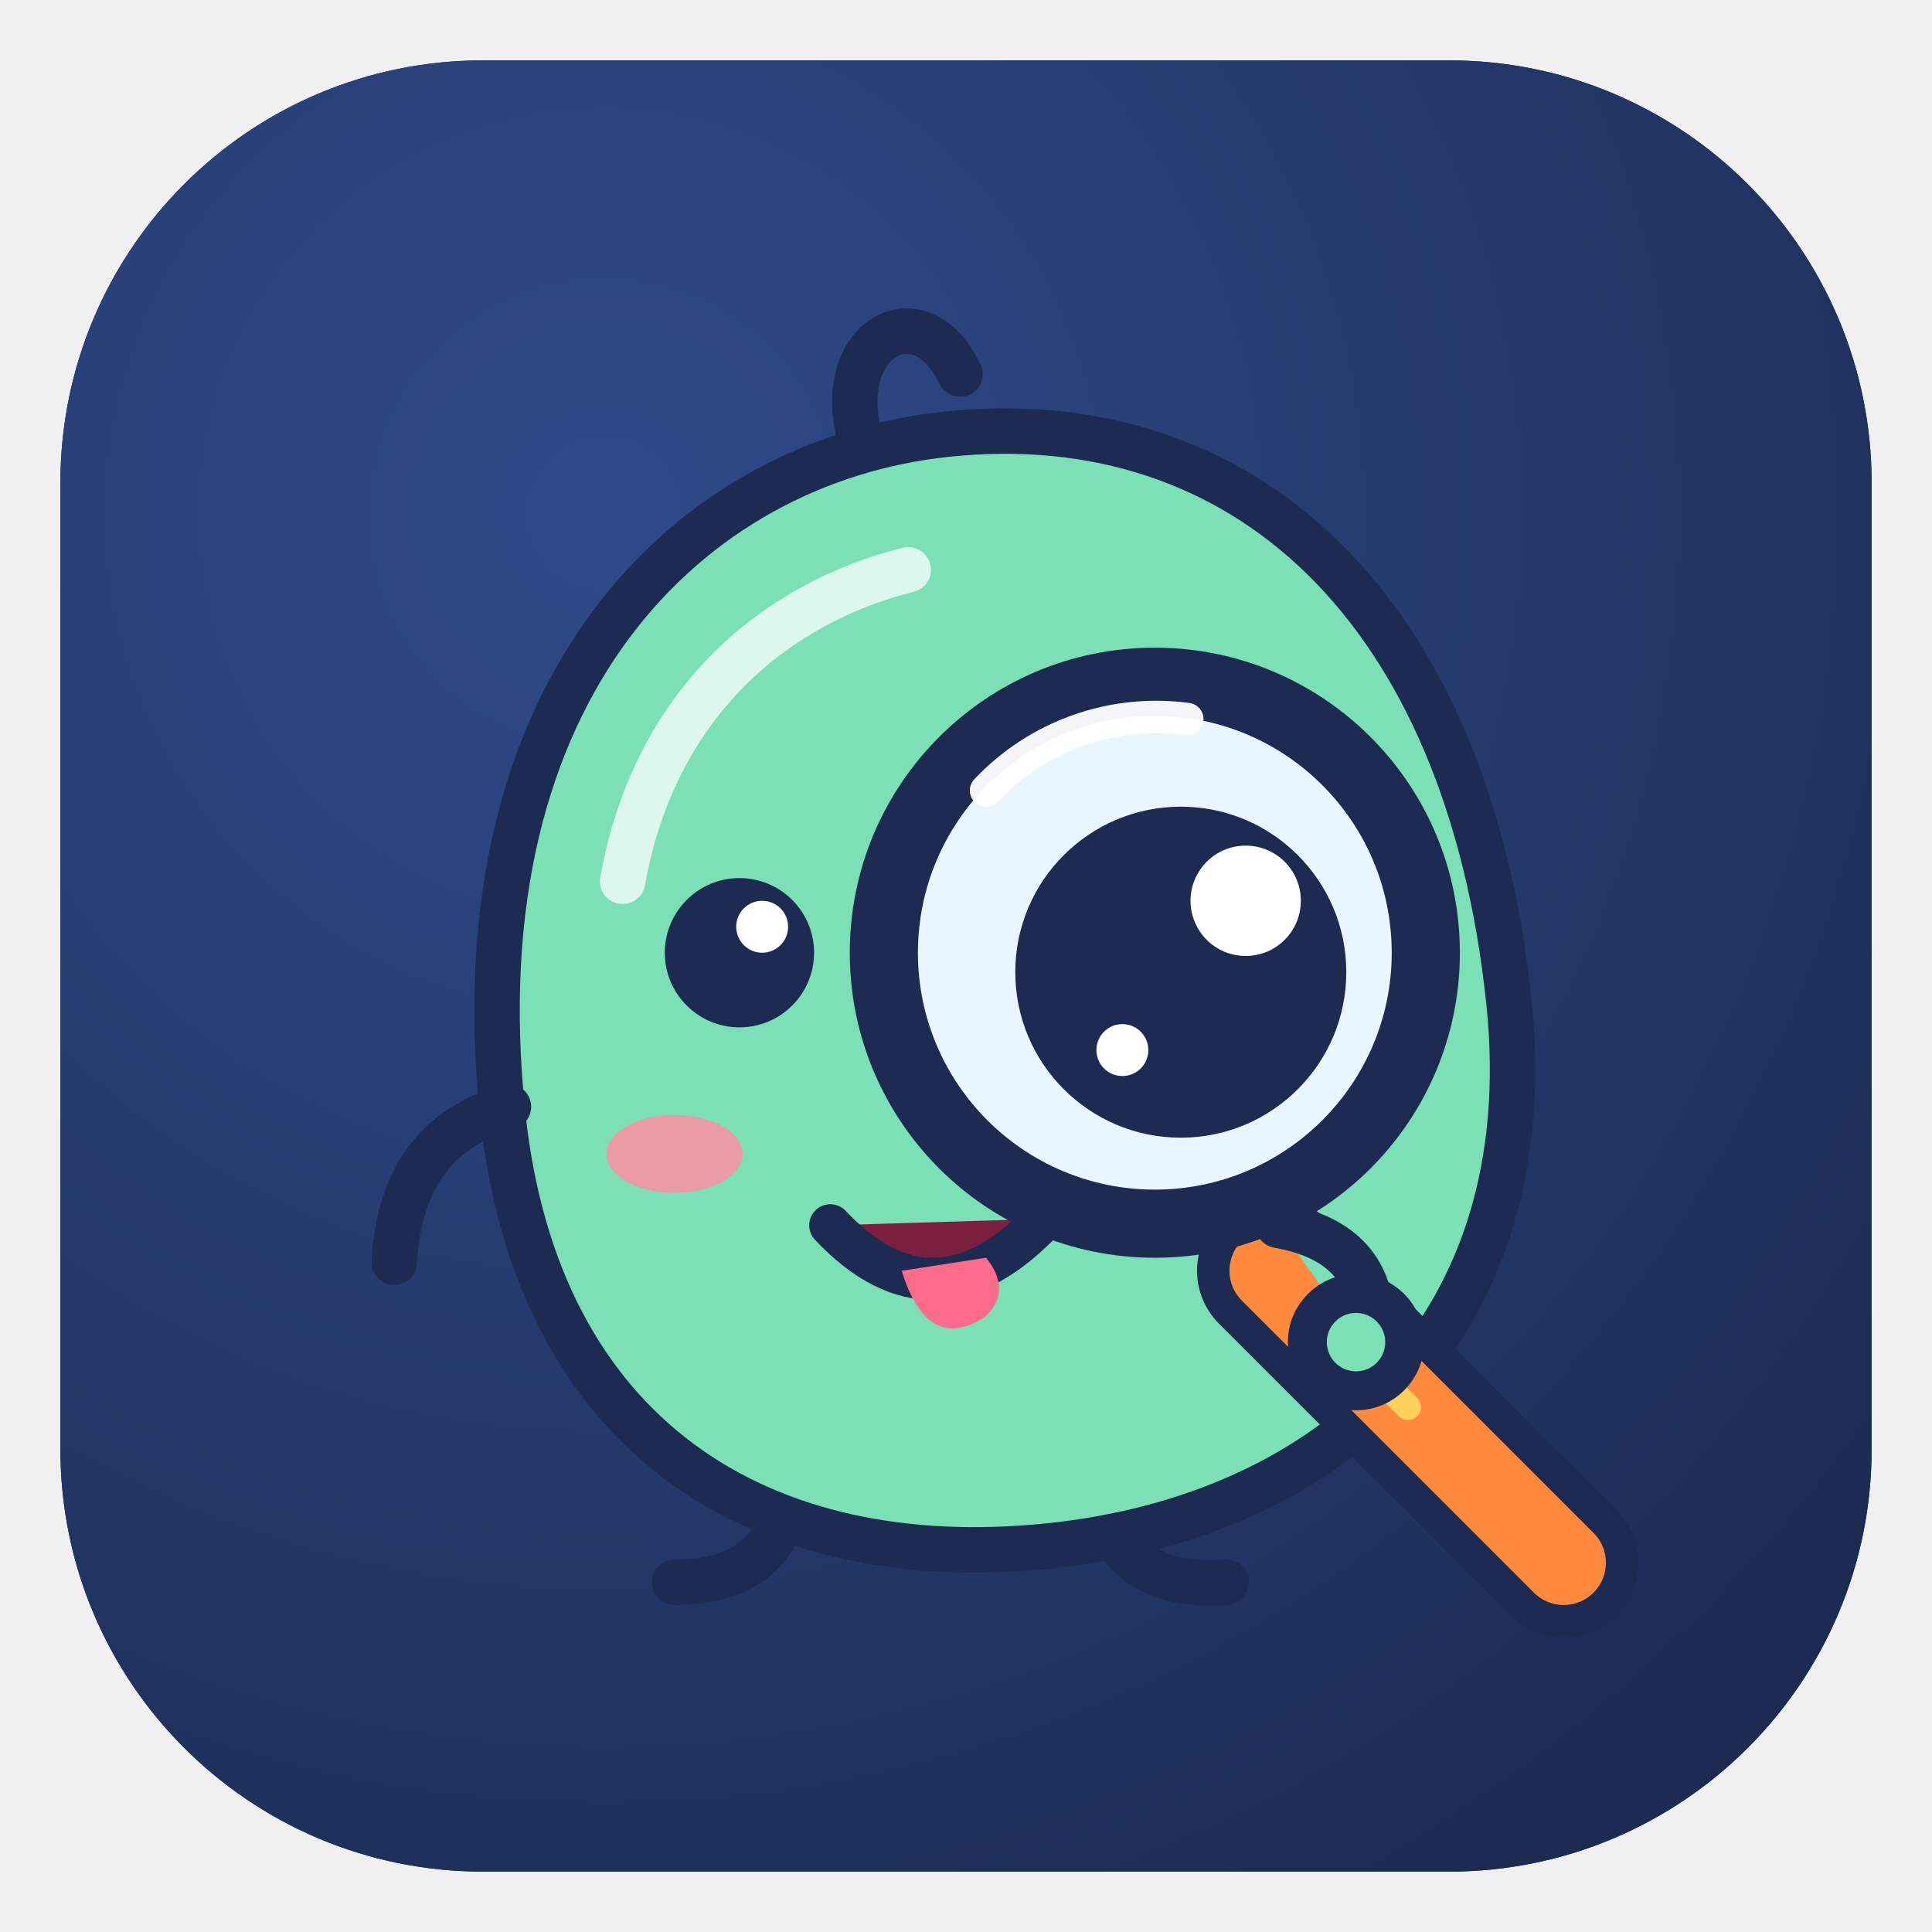
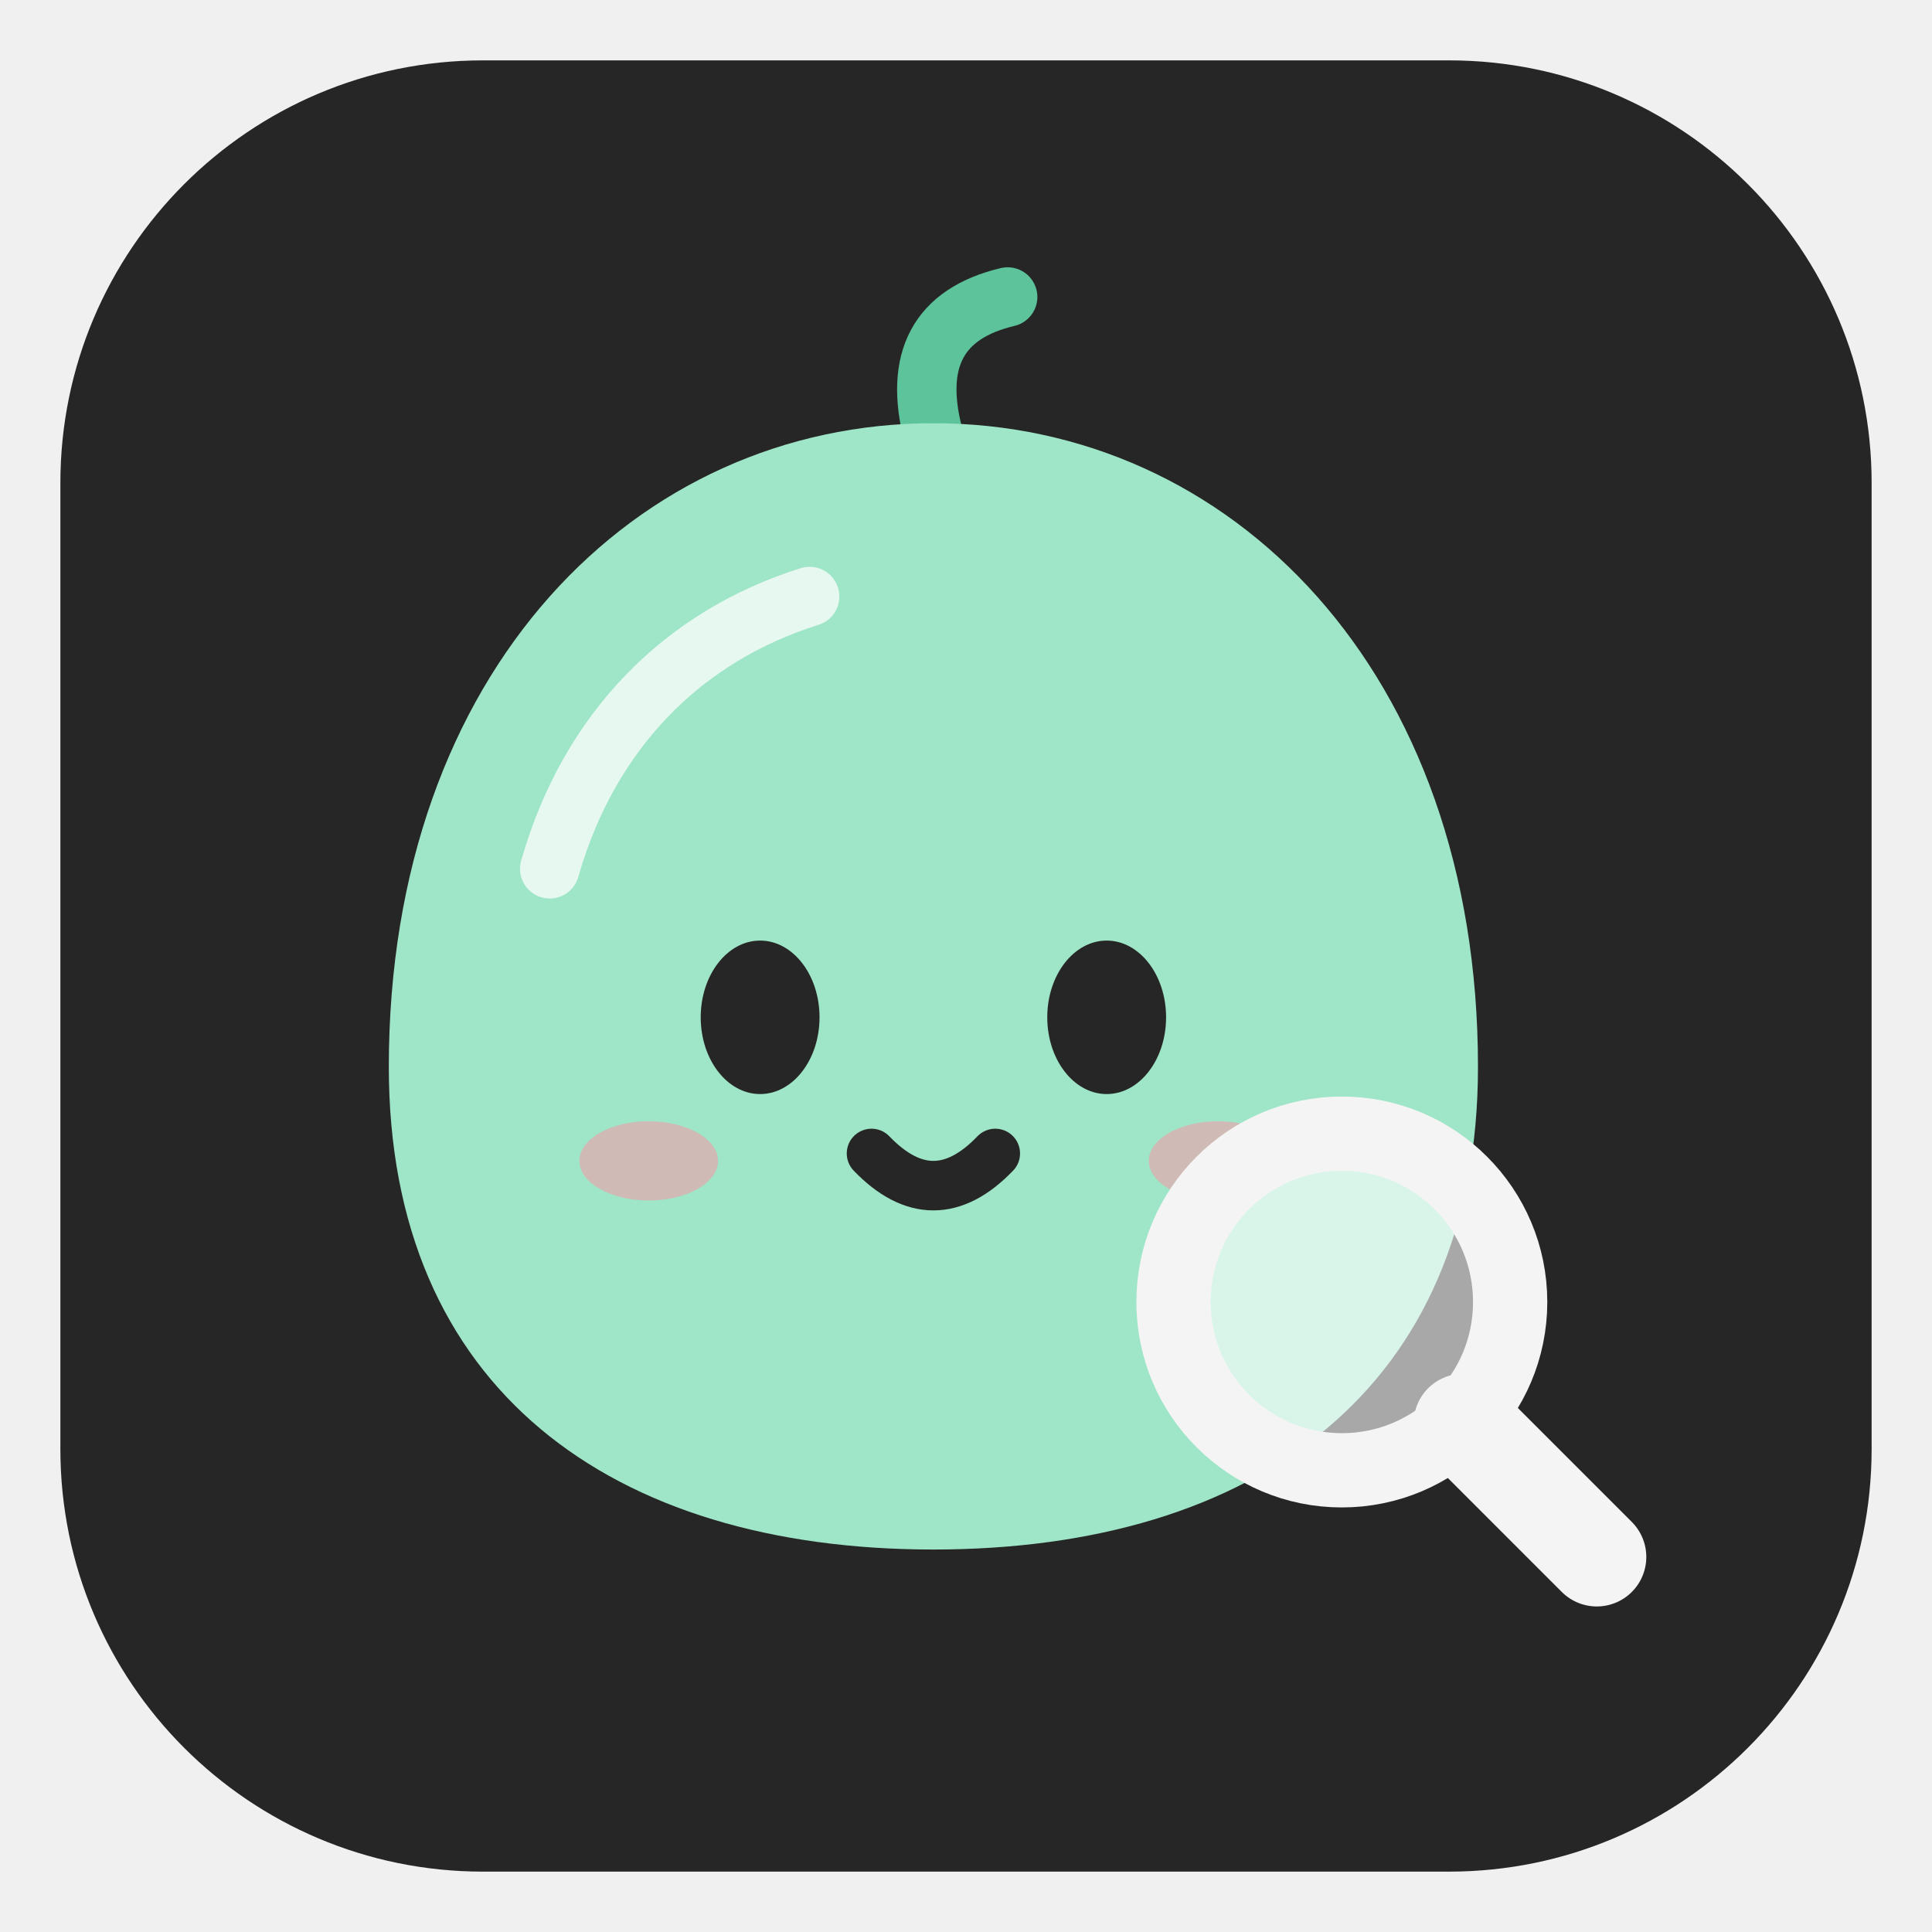
- <svg xmlns="http://www.w3.org/2000/svg" viewBox="0 0 512 512">
-   <rect x="16" y="16" width="480" height="480" rx="112" fill="#1d2b53" />
-   <rect x="16" y="16" width="480" height="480" rx="112" fill="url(#g)" />
-   <defs>
-     <radialGradient id="g" cx=".3" cy=".25" r=".9">
-       <stop offset="0" stop-color="#2f4a8a" />
-       <stop offset="1" stop-color="#1d2b53" />
-     </radialGradient>
-   </defs>
-   <g transform="translate(36 22) scale(.86)">
-     <ellipse cx="262" cy="470" rx="150" ry="16" fill="#1d2b53" opacity="0" />
-     <g stroke="#1d2b53" stroke-width="14" stroke-linecap="round" stroke-linejoin="round">
-       <path d="M200 440 q-6 22 -34 22" fill="none" />
-       <path d="M300 444 q8 20 36 18" fill="none" />
-       <g transform="rotate(-6 262 300)">
-         <path d="M112 302 C112 170 190 108 270 108 C362 108 424 178 424 300 C424 402 352 452 266 452 C176 452 112 402 112 302 Z" fill="#7be0b5" />
-         <path d="M244 110 C236 76 266 62 276 90" fill="none" />
-         <path d="M114 300 q-34 6 -40 44" fill="none" />
-       </g>
+ <svg xmlns="http://www.w3.org/2000/svg" viewBox="0 0 64 64">
+   <rect x="2" y="2" width="60" height="60" rx="14" fill="#262626" />
+   <g transform="translate(5.5 5) scale(.82)">
+     <ellipse cx="31" cy="59" rx="15" ry="1.8" fill="#000" opacity="0" />
+     <path d="M31 11.5q-1.2-4.6 3-5.6" stroke="#5cc39a" stroke-width="2.4" stroke-linecap="round" fill="none" />
+     <path d="M9 37C9 21 19 11 31 11S53 21 53 37C53 50 44 56.5 31 56.5S9 50 9 37Z" fill="#9fe5c7" />
+     <path d="M15.5 29c1.6-5.6 5.4-9.4 10.5-11" stroke="#fff" stroke-width="2.4" stroke-linecap="round" fill="none" opacity=".75" />
+     <g class="eye">
+       <ellipse cx="24" cy="35" rx="2.4" ry="3.1" fill="#262626" />
+       <ellipse cx="38" cy="35" rx="2.4" ry="3.1" fill="#262626" />
    </g>
-     <path d="M150 246 C160 190 198 160 238 150" stroke="#fff" stroke-width="14" stroke-linecap="round" fill="none" opacity=".75" />
-     <circle cx="186" cy="268" r="23" fill="#1d2b53" />
-     <circle cx="193" cy="260" r="8" fill="#fff" />
-     <ellipse cx="166" cy="330" rx="21" ry="12" fill="#ff8fa3" opacity=".85" />
-     <path d="M214 352 Q246 386 280 350" stroke="#1d2b53" stroke-width="13" stroke-linecap="round" fill="#7a1f3d" />
-     <path d="M236 366 q8 26 26 14 q8 -8 0 -18 z" fill="#ff6b8b" />
-     <path d="M350 366 L440 456" stroke="#1d2b53" stroke-width="46" stroke-linecap="round" />
-     <path d="M350 366 L440 456" stroke="#ff8a3d" stroke-width="26" stroke-linecap="round" />
-     <path d="M378 394 l14 14" stroke="#ffd15c" stroke-width="8" stroke-linecap="round" />
-     <circle cx="314" cy="268" r="94" fill="#1d2b53" />
-     <circle cx="314" cy="268" r="73" fill="#eaf6ff" />
-     <circle cx="322" cy="274" r="51" fill="#1d2b53" />
-     <circle cx="342" cy="252" r="17" fill="#fff" />
-     <circle cx="304" cy="298" r="8" fill="#fff" />
-     <path d="M262 218 a72 72 0 0 1 62 -22" stroke="#fff" stroke-width="10" stroke-linecap="round" fill="none" opacity=".95" />
-     <path d="M352 352 q34 6 28 40" stroke="#1d2b53" stroke-width="14" stroke-linecap="round" fill="#7be0b5" />
-     <circle cx="376" cy="388" r="15" fill="#7be0b5" stroke="#1d2b53" stroke-width="12" />
+     <ellipse cx="19.5" cy="40.8" rx="2.8" ry="1.6" fill="#ff8fa3" opacity=".5" />
+     <ellipse cx="42.5" cy="40.8" rx="2.8" ry="1.6" fill="#ff8fa3" opacity=".5" />
+     <path d="M28.5 40.5q2.5 2.6 5 0" stroke="#262626" stroke-width="2" stroke-linecap="round" fill="none" />
+     <g class="handle">
+       <circle cx="47.5" cy="46.5" r="6.8" fill="#fff" fill-opacity=".6" stroke="#f4f4f4" stroke-width="3" />
+       <path d="M52.4 51.4l5.4 5.4" stroke="#f4f4f4" stroke-width="4" stroke-linecap="round" />
+     </g>
  </g>
</svg>
